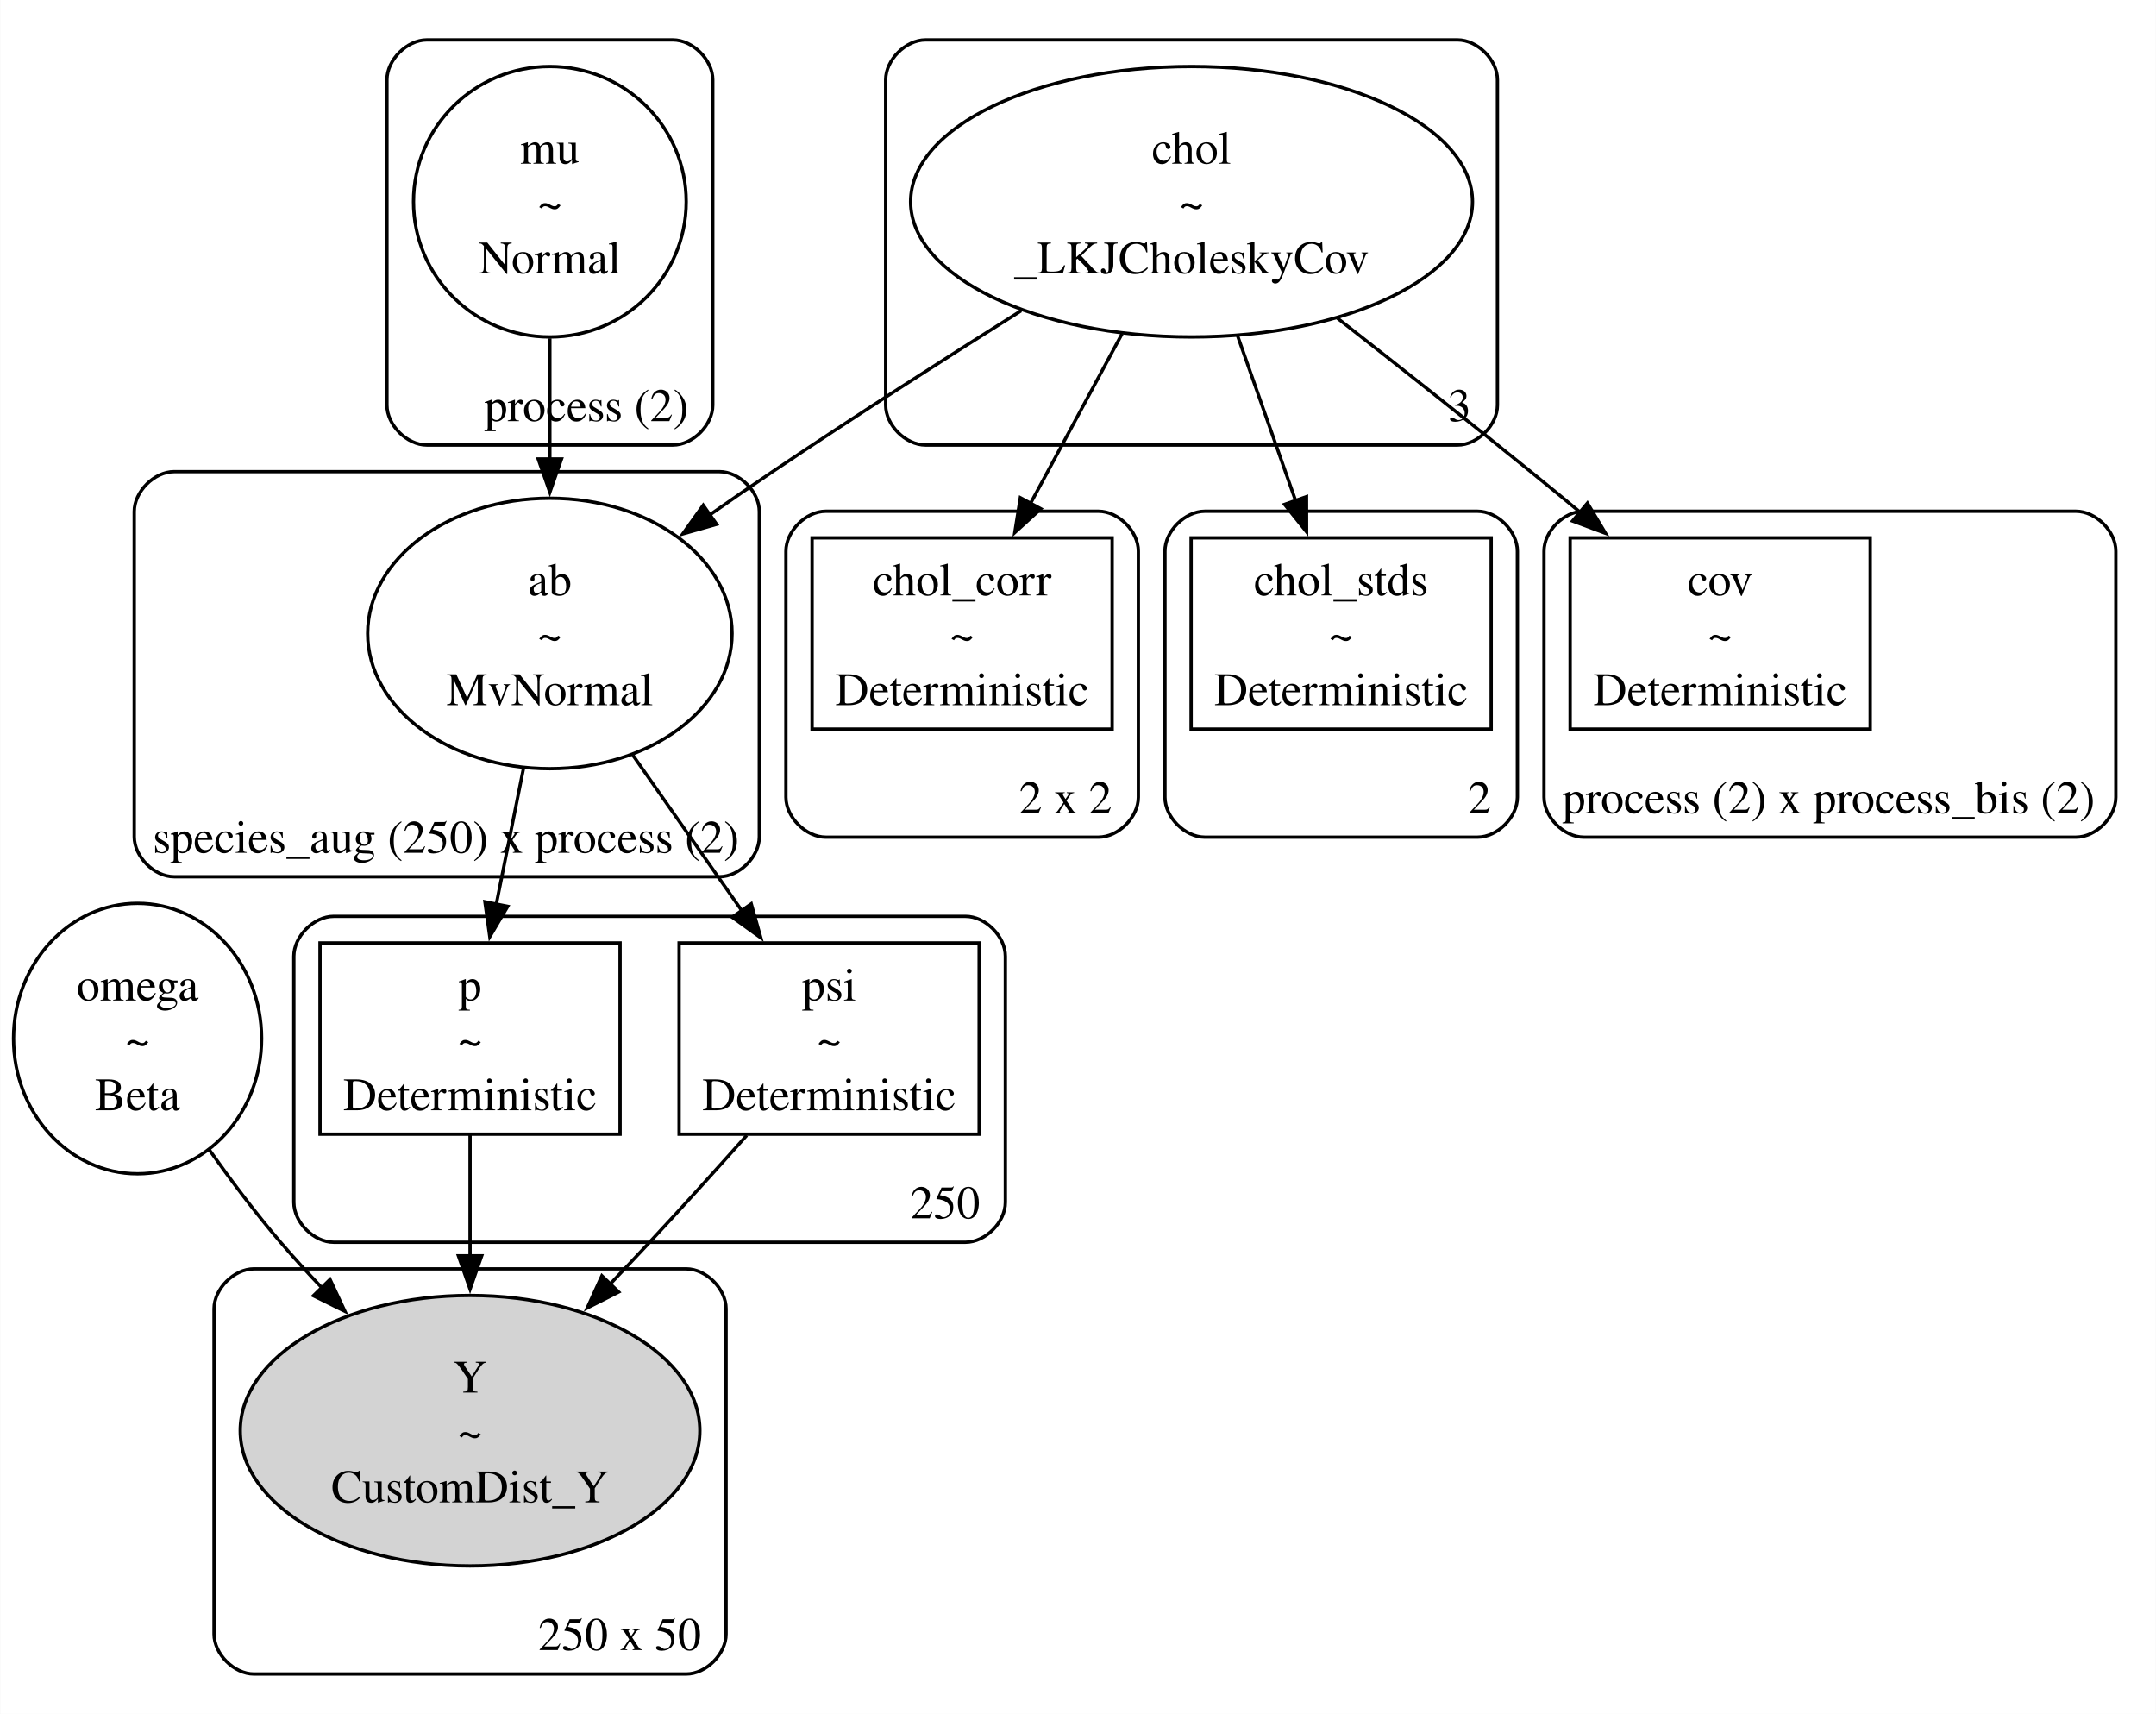
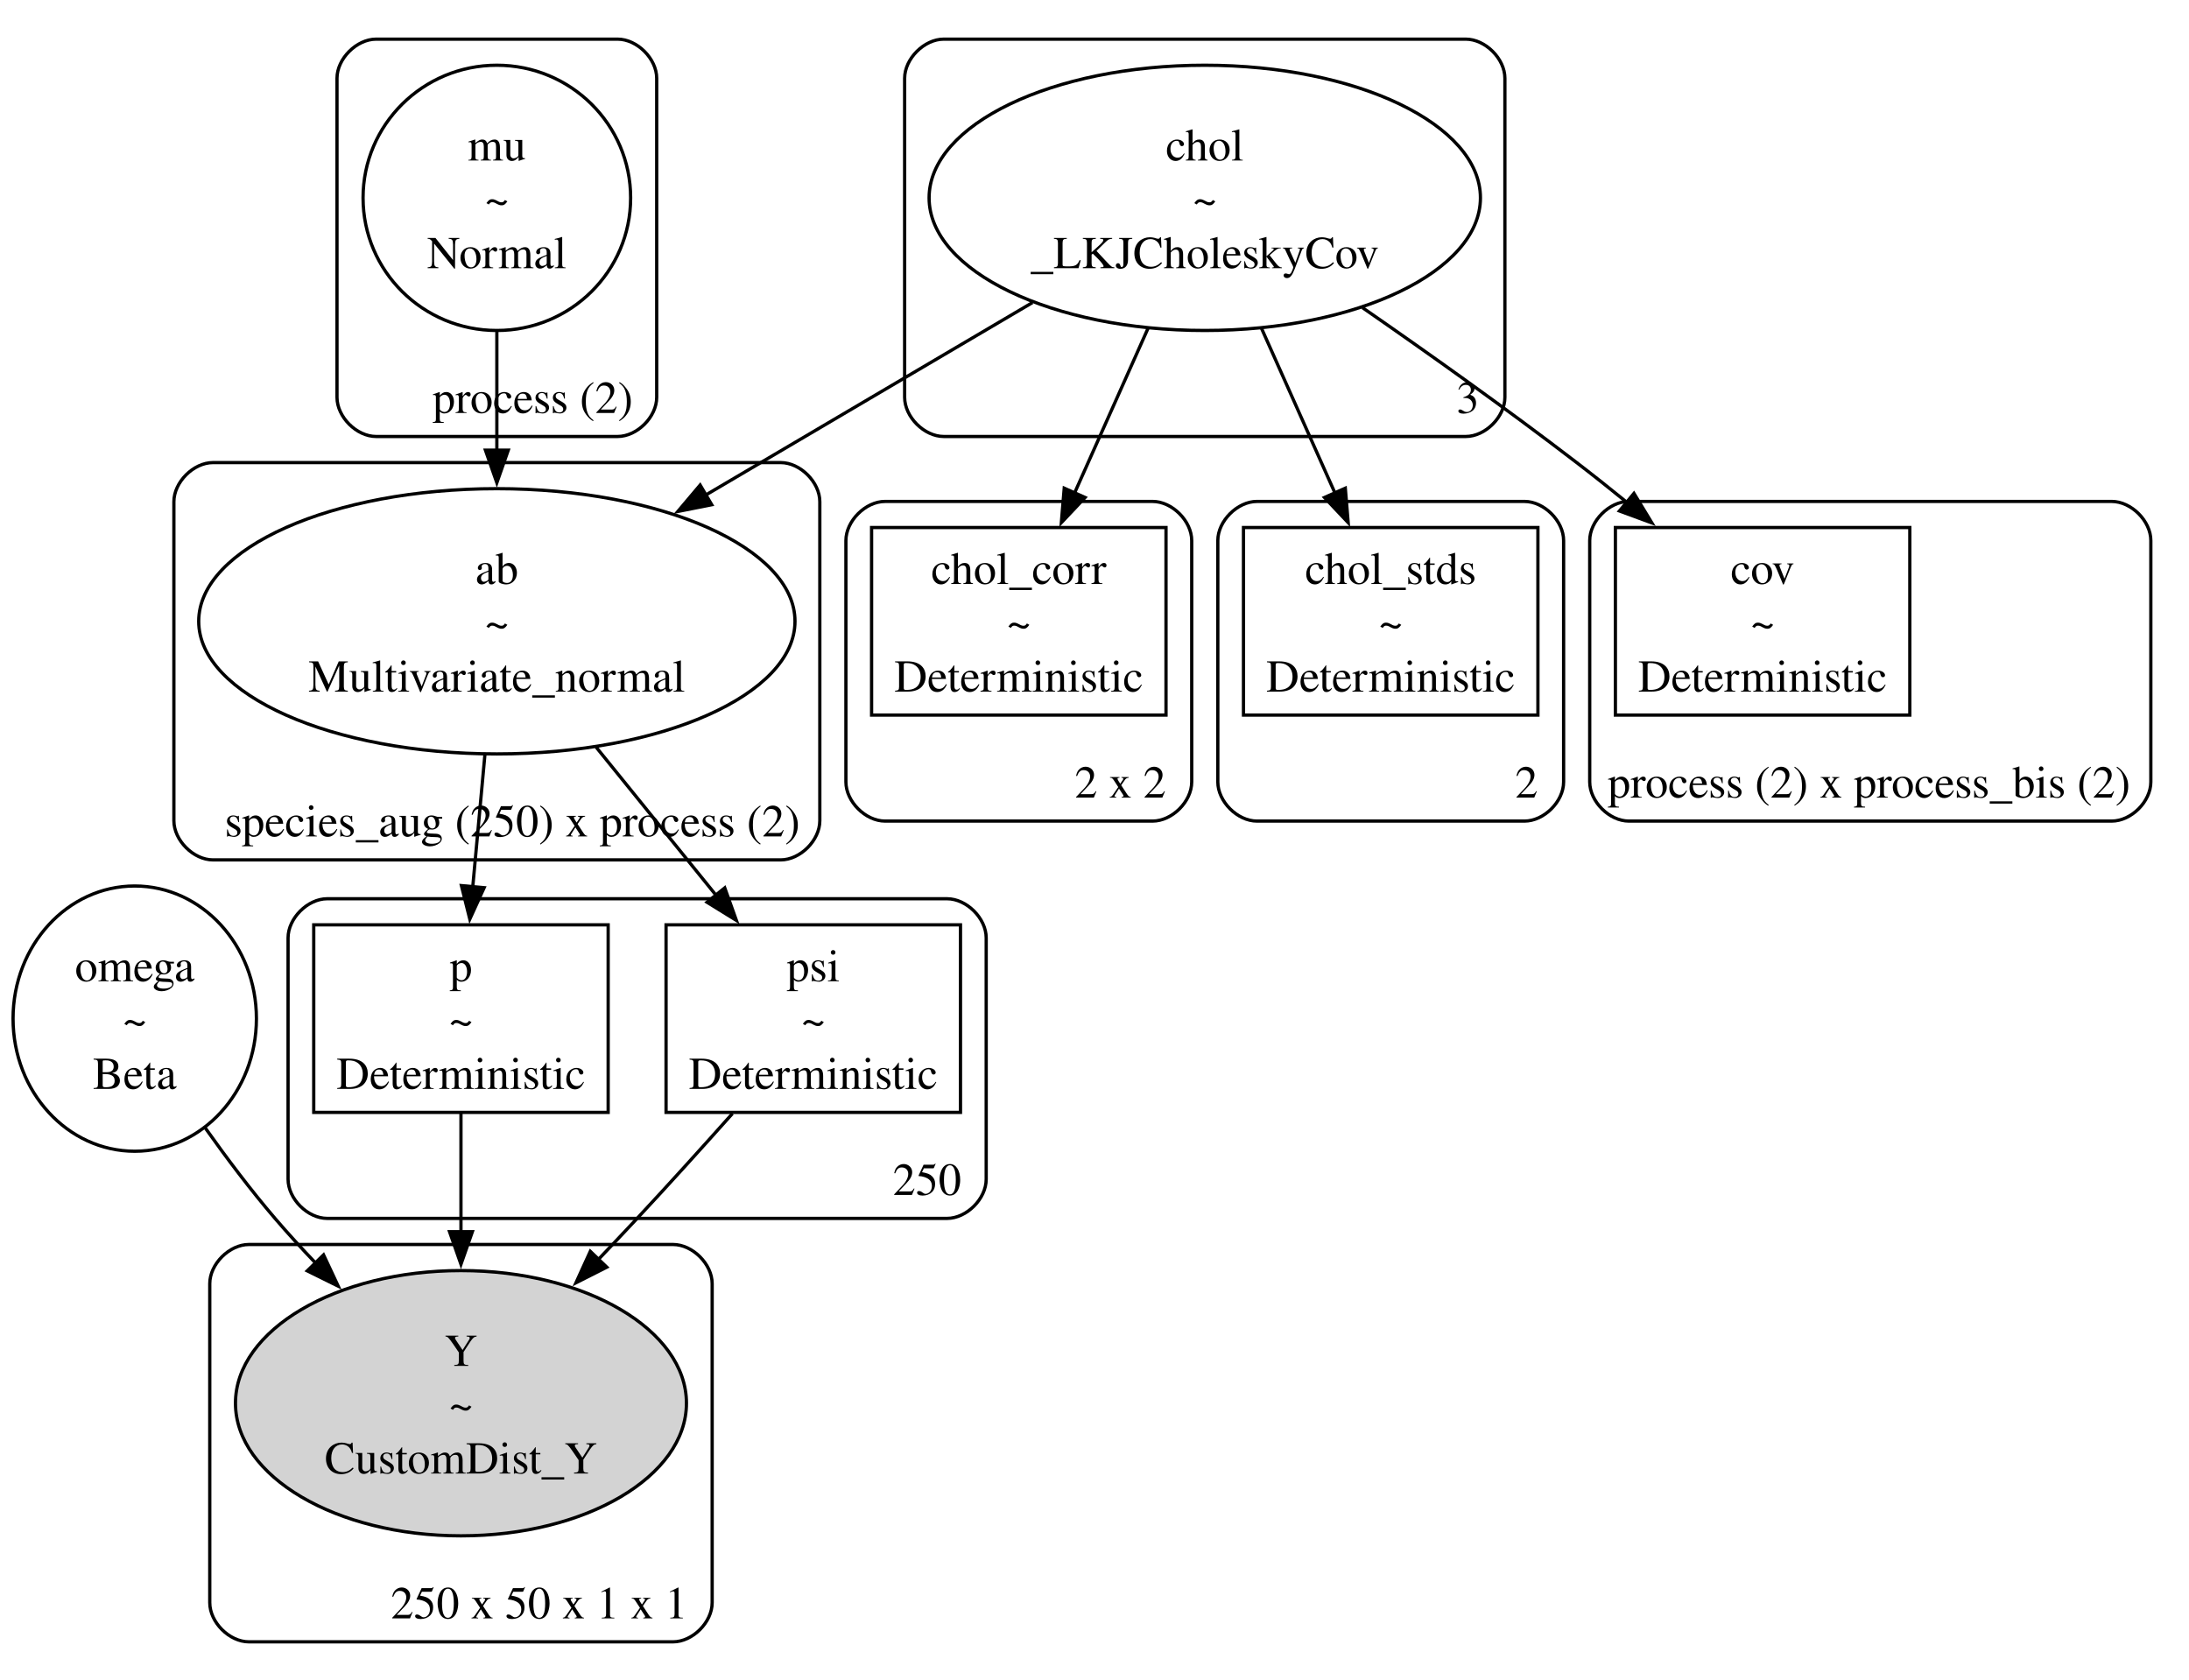
- <svg xmlns="http://www.w3.org/2000/svg" width="648pt" height="515pt" viewBox="0.00 0.00 648.30 515.36">
+ <svg xmlns="http://www.w3.org/2000/svg" width="671pt" height="515pt" viewBox="0.00 0.00 671.00 515.00">
  <g id="graph0" class="graph" transform="scale(1 1) rotate(0) translate(4 511.36)">
-     <polygon fill="white" stroke="none" points="-4,4 -4,-511.36 644.3,-511.36 644.3,4 -4,4" />
+     <polygon fill="white" stroke="none" points="-4,4 -4,-511.36 667.3,-511.36 667.3,4 -4,4" />
    <g id="clust1" class="cluster">
-       <path fill="none" stroke="black" d="M124.3,-377.54C124.3,-377.54 198.3,-377.54 198.3,-377.54 204.3,-377.54 210.3,-383.54 210.3,-389.54 210.3,-389.54 210.3,-487.36 210.3,-487.36 210.3,-493.36 204.3,-499.36 198.3,-499.36 198.3,-499.36 124.3,-499.36 124.3,-499.36 118.3,-499.36 112.3,-493.36 112.3,-487.36 112.3,-487.36 112.3,-389.54 112.3,-389.54 112.3,-383.54 118.3,-377.54 124.3,-377.54" />
-       <text text-anchor="middle" x="172.3" y="-384.74" font-family="Times,serif" font-size="14.00">process (2)</text>
+       <path fill="none" stroke="black" d="M111.3,-377.54C111.3,-377.54 185.3,-377.54 185.3,-377.54 191.3,-377.54 197.3,-383.54 197.3,-389.54 197.3,-389.54 197.3,-487.36 197.3,-487.36 197.3,-493.36 191.3,-499.36 185.3,-499.36 185.3,-499.36 111.3,-499.36 111.3,-499.36 105.3,-499.36 99.3,-493.36 99.3,-487.36 99.3,-487.36 99.3,-389.54 99.3,-389.54 99.3,-383.54 105.3,-377.54 111.3,-377.54" />
+       <text xml:space="preserve" text-anchor="middle" x="159.3" y="-384.74" font-family="Times,serif" font-size="14.00">process (2)</text>
    </g>
    <g id="clust2" class="cluster">
-       <path fill="none" stroke="black" d="M274.3,-377.54C274.3,-377.54 434.3,-377.54 434.3,-377.54 440.3,-377.54 446.3,-383.54 446.3,-389.54 446.3,-389.54 446.3,-487.36 446.3,-487.36 446.3,-493.36 440.3,-499.36 434.3,-499.36 434.3,-499.36 274.3,-499.36 274.3,-499.36 268.3,-499.36 262.3,-493.36 262.3,-487.36 262.3,-487.36 262.3,-389.54 262.3,-389.54 262.3,-383.54 268.3,-377.54 274.3,-377.54" />
-       <text text-anchor="middle" x="434.92" y="-384.74" font-family="Times,serif" font-size="14.00">3</text>
+       <path fill="none" stroke="black" d="M285.3,-377.54C285.3,-377.54 445.3,-377.54 445.3,-377.54 451.3,-377.54 457.3,-383.54 457.3,-389.54 457.3,-389.54 457.3,-487.36 457.3,-487.36 457.3,-493.36 451.3,-499.36 445.3,-499.36 445.3,-499.36 285.3,-499.36 285.3,-499.36 279.3,-499.36 273.3,-493.36 273.3,-487.36 273.3,-487.36 273.3,-389.54 273.3,-389.54 273.3,-383.54 279.3,-377.54 285.3,-377.54" />
+       <text xml:space="preserve" text-anchor="middle" x="445.92" y="-384.74" font-family="Times,serif" font-size="14.00">3</text>
    </g>
    <g id="clust3" class="cluster">
-       <path fill="none" stroke="black" d="M244.3,-259.63C244.3,-259.63 326.3,-259.63 326.3,-259.63 332.3,-259.63 338.3,-265.63 338.3,-271.63 338.3,-271.63 338.3,-345.63 338.3,-345.63 338.3,-351.63 332.3,-357.63 326.3,-357.63 326.3,-357.63 244.3,-357.63 244.3,-357.63 238.3,-357.63 232.3,-351.63 232.3,-345.63 232.3,-345.63 232.3,-271.63 232.3,-271.63 232.3,-265.63 238.3,-259.63 244.3,-259.63" />
-       <text text-anchor="middle" x="316.42" y="-266.83" font-family="Times,serif" font-size="14.00">2 x 2</text>
+       <path fill="none" stroke="black" d="M267.3,-259.63C267.3,-259.63 349.3,-259.63 349.3,-259.63 355.3,-259.63 361.3,-265.63 361.3,-271.63 361.3,-271.63 361.3,-345.63 361.3,-345.63 361.3,-351.63 355.3,-357.63 349.3,-357.63 349.3,-357.63 267.3,-357.63 267.3,-357.63 261.3,-357.63 255.3,-351.63 255.3,-345.63 255.3,-345.63 255.3,-271.63 255.3,-271.63 255.3,-265.63 261.3,-259.63 267.3,-259.63" />
+       <text xml:space="preserve" text-anchor="middle" x="339.42" y="-266.83" font-family="Times,serif" font-size="14.00">2 x 2</text>
    </g>
    <g id="clust4" class="cluster">
-       <path fill="none" stroke="black" d="M358.3,-259.63C358.3,-259.63 440.3,-259.63 440.3,-259.63 446.3,-259.63 452.3,-265.63 452.3,-271.63 452.3,-271.63 452.3,-345.63 452.3,-345.63 452.3,-351.63 446.3,-357.63 440.3,-357.63 440.3,-357.63 358.3,-357.63 358.3,-357.63 352.3,-357.63 346.3,-351.63 346.3,-345.63 346.3,-345.63 346.3,-271.63 346.3,-271.63 346.3,-265.63 352.3,-259.63 358.3,-259.63" />
-       <text text-anchor="middle" x="440.92" y="-266.83" font-family="Times,serif" font-size="14.00">2</text>
+       <path fill="none" stroke="black" d="M381.3,-259.63C381.3,-259.63 463.3,-259.63 463.3,-259.63 469.3,-259.63 475.3,-265.63 475.3,-271.63 475.3,-271.63 475.3,-345.63 475.3,-345.63 475.3,-351.63 469.3,-357.63 463.3,-357.63 463.3,-357.63 381.3,-357.63 381.3,-357.63 375.3,-357.63 369.3,-351.63 369.3,-345.63 369.3,-345.63 369.3,-271.63 369.3,-271.63 369.3,-265.63 375.3,-259.63 381.3,-259.63" />
+       <text xml:space="preserve" text-anchor="middle" x="463.92" y="-266.83" font-family="Times,serif" font-size="14.00">2</text>
    </g>
    <g id="clust5" class="cluster">
-       <path fill="none" stroke="black" d="M472.3,-259.63C472.3,-259.63 620.3,-259.63 620.3,-259.63 626.3,-259.63 632.3,-265.63 632.3,-271.63 632.3,-271.63 632.3,-345.63 632.3,-345.63 632.3,-351.63 626.3,-357.63 620.3,-357.63 620.3,-357.63 472.3,-357.63 472.3,-357.63 466.3,-357.63 460.3,-351.63 460.3,-345.63 460.3,-345.63 460.3,-271.63 460.3,-271.63 460.3,-265.63 466.3,-259.63 472.3,-259.63" />
-       <text text-anchor="middle" x="545.92" y="-266.83" font-family="Times,serif" font-size="14.00">process (2) x process_bis (2)</text>
+       <path fill="none" stroke="black" d="M495.3,-259.63C495.3,-259.63 643.3,-259.63 643.3,-259.63 649.3,-259.63 655.3,-265.63 655.3,-271.63 655.3,-271.63 655.3,-345.63 655.3,-345.63 655.3,-351.63 649.3,-357.63 643.3,-357.63 643.3,-357.63 495.3,-357.63 495.3,-357.63 489.3,-357.63 483.3,-351.63 483.3,-345.63 483.3,-345.63 483.3,-271.63 483.3,-271.63 483.3,-265.63 489.3,-259.63 495.3,-259.63" />
+       <text xml:space="preserve" text-anchor="middle" x="568.92" y="-266.83" font-family="Times,serif" font-size="14.00">process (2) x process_bis (2)</text>
    </g>
    <g id="clust6" class="cluster">
-       <path fill="none" stroke="black" d="M48.3,-247.73C48.3,-247.73 212.3,-247.73 212.3,-247.73 218.3,-247.73 224.3,-253.73 224.3,-259.73 224.3,-259.73 224.3,-357.54 224.3,-357.54 224.3,-363.54 218.3,-369.54 212.3,-369.54 212.3,-369.54 48.3,-369.54 48.3,-369.54 42.3,-369.54 36.3,-363.54 36.3,-357.54 36.3,-357.54 36.3,-259.73 36.3,-259.73 36.3,-253.73 42.3,-247.73 48.3,-247.73" />
-       <text text-anchor="middle" x="130.05" y="-254.93" font-family="Times,serif" font-size="14.00">species_aug (250) x process (2)</text>
+       <path fill="none" stroke="black" d="M61.3,-247.73C61.3,-247.73 235.3,-247.73 235.3,-247.73 241.3,-247.73 247.3,-253.73 247.3,-259.73 247.3,-259.73 247.3,-357.54 247.3,-357.54 247.3,-363.54 241.3,-369.54 235.3,-369.54 235.3,-369.54 61.3,-369.54 61.3,-369.54 55.3,-369.54 49.3,-363.54 49.3,-357.54 49.3,-357.54 49.3,-259.73 49.3,-259.73 49.3,-253.73 55.3,-247.73 61.3,-247.73" />
+       <text xml:space="preserve" text-anchor="middle" x="153.05" y="-254.93" font-family="Times,serif" font-size="14.00">species_aug (250) x process (2)</text>
    </g>
    <g id="clust7" class="cluster">
      <path fill="none" stroke="black" d="M96.3,-137.82C96.3,-137.82 286.3,-137.82 286.3,-137.82 292.3,-137.82 298.3,-143.82 298.3,-149.82 298.3,-149.82 298.3,-223.82 298.3,-223.82 298.3,-229.82 292.3,-235.82 286.3,-235.82 286.3,-235.82 96.3,-235.82 96.3,-235.82 90.3,-235.82 84.3,-229.82 84.3,-223.82 84.3,-223.82 84.3,-149.82 84.3,-149.82 84.3,-143.82 90.3,-137.82 96.3,-137.82" />
-       <text text-anchor="middle" x="280.17" y="-145.02" font-family="Times,serif" font-size="14.00">250</text>
+       <text xml:space="preserve" text-anchor="middle" x="280.17" y="-145.02" font-family="Times,serif" font-size="14.00">250</text>
    </g>
    <g id="clust8" class="cluster">
      <path fill="none" stroke="black" d="M72.3,-8C72.3,-8 202.3,-8 202.3,-8 208.3,-8 214.3,-14 214.3,-20 214.3,-20 214.3,-117.82 214.3,-117.82 214.3,-123.82 208.3,-129.82 202.3,-129.82 202.3,-129.82 72.3,-129.82 72.3,-129.82 66.3,-129.82 60.3,-123.82 60.3,-117.82 60.3,-117.82 60.3,-20 60.3,-20 60.3,-14 66.3,-8 72.3,-8" />
-       <text text-anchor="middle" x="182.3" y="-15.2" font-family="Times,serif" font-size="14.00">250 x 50</text>
+       <text xml:space="preserve" text-anchor="middle" x="161.3" y="-15.2" font-family="Times,serif" font-size="14.00">250 x 50 x 1 x 1</text>
    </g>
    <g id="node1" class="node">
      <ellipse fill="none" stroke="black" cx="37.3" cy="-199.07" rx="37.3" ry="40.66" />
-       <text text-anchor="middle" x="37.3" y="-210.52" font-family="Times,serif" font-size="14.00">omega</text>
-       <text text-anchor="middle" x="37.3" y="-194.02" font-family="Times,serif" font-size="14.00">~</text>
-       <text text-anchor="middle" x="37.3" y="-177.52" font-family="Times,serif" font-size="14.00">Beta</text>
+       <text xml:space="preserve" text-anchor="middle" x="37.3" y="-210.52" font-family="Times,serif" font-size="14.00">omega</text>
+       <text xml:space="preserve" text-anchor="middle" x="37.3" y="-194.02" font-family="Times,serif" font-size="14.00">~</text>
+       <text xml:space="preserve" text-anchor="middle" x="37.3" y="-177.52" font-family="Times,serif" font-size="14.00">Beta</text>
    </g>
    <g id="node10" class="node">
      <ellipse fill="lightgrey" stroke="black" cx="137.3" cy="-81.16" rx="69.12" ry="40.66" />
-       <text text-anchor="middle" x="137.3" y="-92.61" font-family="Times,serif" font-size="14.00">Y</text>
-       <text text-anchor="middle" x="137.3" y="-76.11" font-family="Times,serif" font-size="14.00">~</text>
-       <text text-anchor="middle" x="137.3" y="-59.61" font-family="Times,serif" font-size="14.00">CustomDist_Y</text>
+       <text xml:space="preserve" text-anchor="middle" x="137.3" y="-92.61" font-family="Times,serif" font-size="14.00">Y</text>
+       <text xml:space="preserve" text-anchor="middle" x="137.3" y="-76.11" font-family="Times,serif" font-size="14.00">~</text>
+       <text xml:space="preserve" text-anchor="middle" x="137.3" y="-59.61" font-family="Times,serif" font-size="14.00">CustomDist_Y</text>
    </g>
-     <g id="edge8" class="edge">
+     <g id="edge9" class="edge">
      <path fill="none" stroke="black" d="M58.82,-165.69C65.39,-156.43 72.86,-146.5 80.3,-137.82 84.24,-133.22 88.49,-128.57 92.85,-124.02" />
      <polygon fill="black" stroke="black" points="95.18,-126.64 99.67,-117.05 90.18,-121.74 95.18,-126.64" />
    </g>
    <g id="node2" class="node">
-       <ellipse fill="none" stroke="black" cx="161.3" cy="-450.7" rx="41.01" ry="40.66" />
-       <text text-anchor="middle" x="161.3" y="-462.15" font-family="Times,serif" font-size="14.00">mu</text>
-       <text text-anchor="middle" x="161.3" y="-445.65" font-family="Times,serif" font-size="14.00">~</text>
-       <text text-anchor="middle" x="161.3" y="-429.15" font-family="Times,serif" font-size="14.00">Normal</text>
+       <ellipse fill="none" stroke="black" cx="148.3" cy="-450.7" rx="41.01" ry="40.66" />
+       <text xml:space="preserve" text-anchor="middle" x="148.3" y="-462.15" font-family="Times,serif" font-size="14.00">mu</text>
+       <text xml:space="preserve" text-anchor="middle" x="148.3" y="-445.65" font-family="Times,serif" font-size="14.00">~</text>
+       <text xml:space="preserve" text-anchor="middle" x="148.3" y="-429.15" font-family="Times,serif" font-size="14.00">Normal</text>
    </g>
    <g id="node7" class="node">
-       <ellipse fill="none" stroke="black" cx="161.3" cy="-320.88" rx="54.8" ry="40.66" />
-       <text text-anchor="middle" x="161.3" y="-332.33" font-family="Times,serif" font-size="14.00">ab</text>
-       <text text-anchor="middle" x="161.3" y="-315.83" font-family="Times,serif" font-size="14.00">~</text>
-       <text text-anchor="middle" x="161.3" y="-299.33" font-family="Times,serif" font-size="14.00">MvNormal</text>
+       <ellipse fill="none" stroke="black" cx="148.3" cy="-320.88" rx="91.39" ry="40.66" />
+       <text xml:space="preserve" text-anchor="middle" x="148.3" y="-332.33" font-family="Times,serif" font-size="14.00">ab</text>
+       <text xml:space="preserve" text-anchor="middle" x="148.3" y="-315.83" font-family="Times,serif" font-size="14.00">~</text>
+       <text xml:space="preserve" text-anchor="middle" x="148.3" y="-299.33" font-family="Times,serif" font-size="14.00">Multivariate_normal</text>
+     </g>
+     <g id="edge4" class="edge">
+       <path fill="none" stroke="black" d="M148.3,-409.61C148.3,-398.07 148.3,-385.32 148.3,-373.2" />
+       <polygon fill="black" stroke="black" points="151.8,-373.35 148.3,-363.35 144.8,-373.35 151.8,-373.35" />
+     </g>
+     <g id="node3" class="node">
+       <ellipse fill="none" stroke="black" cx="365.3" cy="-450.7" rx="84.5" ry="40.66" />
+       <text xml:space="preserve" text-anchor="middle" x="365.3" y="-462.15" font-family="Times,serif" font-size="14.00">chol</text>
+       <text xml:space="preserve" text-anchor="middle" x="365.3" y="-445.65" font-family="Times,serif" font-size="14.00">~</text>
+       <text xml:space="preserve" text-anchor="middle" x="365.3" y="-429.15" font-family="Times,serif" font-size="14.00">_LKJCholeskyCov</text>
+     </g>
+     <g id="node4" class="node">
+       <polygon fill="none" stroke="black" points="353.42,-349.63 263.17,-349.63 263.17,-292.13 353.42,-292.13 353.42,-349.63" />
+       <text xml:space="preserve" text-anchor="middle" x="308.3" y="-332.33" font-family="Times,serif" font-size="14.00">chol_corr</text>
+       <text xml:space="preserve" text-anchor="middle" x="308.3" y="-315.83" font-family="Times,serif" font-size="14.00">~</text>
+       <text xml:space="preserve" text-anchor="middle" x="308.3" y="-299.33" font-family="Times,serif" font-size="14.00">Deterministic</text>
+     </g>
+     <g id="edge1" class="edge">
+       <path fill="none" stroke="black" d="M347.89,-410.66C340.69,-394.52 332.38,-375.87 325.23,-359.85" />
+       <polygon fill="black" stroke="black" points="328.61,-358.84 321.34,-351.13 322.22,-361.69 328.61,-358.84" />
+     </g>
+     <g id="node5" class="node">
+       <polygon fill="none" stroke="black" points="467.42,-349.63 377.17,-349.63 377.17,-292.13 467.42,-292.13 467.42,-349.63" />
+       <text xml:space="preserve" text-anchor="middle" x="422.3" y="-332.33" font-family="Times,serif" font-size="14.00">chol_stds</text>
+       <text xml:space="preserve" text-anchor="middle" x="422.3" y="-315.83" font-family="Times,serif" font-size="14.00">~</text>
+       <text xml:space="preserve" text-anchor="middle" x="422.3" y="-299.33" font-family="Times,serif" font-size="14.00">Deterministic</text>
+     </g>
+     <g id="edge2" class="edge">
+       <path fill="none" stroke="black" d="M382.71,-410.66C389.91,-394.52 398.22,-375.87 405.37,-359.85" />
+       <polygon fill="black" stroke="black" points="408.38,-361.69 409.26,-351.13 401.99,-358.84 408.38,-361.69" />
+     </g>
+     <g id="node6" class="node">
+       <polygon fill="none" stroke="black" points="581.42,-349.63 491.17,-349.63 491.17,-292.13 581.42,-292.13 581.42,-349.63" />
+       <text xml:space="preserve" text-anchor="middle" x="536.3" y="-332.33" font-family="Times,serif" font-size="14.00">cov</text>
+       <text xml:space="preserve" text-anchor="middle" x="536.3" y="-315.83" font-family="Times,serif" font-size="14.00">~</text>
+       <text xml:space="preserve" text-anchor="middle" x="536.3" y="-299.33" font-family="Times,serif" font-size="14.00">Deterministic</text>
+     </g>
+     <g id="edge3" class="edge">
+       <path fill="none" stroke="black" d="M413.64,-417.04C434.17,-402.83 458.19,-385.75 479.3,-369.54 484.41,-365.62 489.7,-361.41 494.9,-357.18" />
+       <polygon fill="black" stroke="black" points="496.86,-360.1 502.36,-351.04 492.41,-354.7 496.86,-360.1" />
    </g>
    <g id="edge5" class="edge">
-       <path fill="none" stroke="black" d="M161.3,-409.61C161.3,-398.07 161.3,-385.32 161.3,-373.2" />
-       <polygon fill="black" stroke="black" points="164.8,-373.35 161.3,-363.35 157.8,-373.35 164.8,-373.35" />
-     </g>
-     <g id="node3" class="node">
-       <ellipse fill="none" stroke="black" cx="354.3" cy="-450.7" rx="84.5" ry="40.66" />
-       <text text-anchor="middle" x="354.3" y="-462.15" font-family="Times,serif" font-size="14.00">chol</text>
-       <text text-anchor="middle" x="354.3" y="-445.65" font-family="Times,serif" font-size="14.00">~</text>
-       <text text-anchor="middle" x="354.3" y="-429.15" font-family="Times,serif" font-size="14.00">_LKJCholeskyCov</text>
-     </g>
-     <g id="node4" class="node">
-       <polygon fill="none" stroke="black" points="330.42,-349.63 240.17,-349.63 240.17,-292.13 330.42,-292.13 330.42,-349.63" />
-       <text text-anchor="middle" x="285.3" y="-332.33" font-family="Times,serif" font-size="14.00">chol_corr</text>
-       <text text-anchor="middle" x="285.3" y="-315.83" font-family="Times,serif" font-size="14.00">~</text>
-       <text text-anchor="middle" x="285.3" y="-299.33" font-family="Times,serif" font-size="14.00">Deterministic</text>
-     </g>
-     <g id="edge1" class="edge">
-       <path fill="none" stroke="black" d="M333.41,-411.01C324.61,-394.7 314.4,-375.78 305.65,-359.58" />
-       <polygon fill="black" stroke="black" points="308.97,-358.37 301.14,-351.23 302.81,-361.69 308.97,-358.37" />
-     </g>
-     <g id="node5" class="node">
-       <polygon fill="none" stroke="black" points="444.42,-349.63 354.17,-349.63 354.17,-292.13 444.42,-292.13 444.42,-349.63" />
-       <text text-anchor="middle" x="399.3" y="-332.33" font-family="Times,serif" font-size="14.00">chol_stds</text>
-       <text text-anchor="middle" x="399.3" y="-315.83" font-family="Times,serif" font-size="14.00">~</text>
-       <text text-anchor="middle" x="399.3" y="-299.33" font-family="Times,serif" font-size="14.00">Deterministic</text>
-     </g>
-     <g id="edge2" class="edge">
-       <path fill="none" stroke="black" d="M368.17,-410.31C373.75,-394.46 380.17,-376.23 385.72,-360.46" />
-       <polygon fill="black" stroke="black" points="388.88,-362.02 388.9,-351.42 382.28,-359.69 388.88,-362.02" />
-     </g>
-     <g id="node6" class="node">
-       <polygon fill="none" stroke="black" points="558.42,-349.63 468.17,-349.63 468.17,-292.13 558.42,-292.13 558.42,-349.63" />
-       <text text-anchor="middle" x="513.3" y="-332.33" font-family="Times,serif" font-size="14.00">cov</text>
-       <text text-anchor="middle" x="513.3" y="-315.83" font-family="Times,serif" font-size="14.00">~</text>
-       <text text-anchor="middle" x="513.3" y="-299.33" font-family="Times,serif" font-size="14.00">Deterministic</text>
-     </g>
-     <g id="edge3" class="edge">
-       <path fill="none" stroke="black" d="M398.21,-415.66C416.3,-401.52 437.4,-384.86 456.3,-369.54 461.24,-365.54 466.4,-361.3 471.5,-357.08" />
-       <polygon fill="black" stroke="black" points="473.37,-360.08 478.82,-351 468.89,-354.7 473.37,-360.08" />
-     </g>
-     <g id="edge4" class="edge">
-       <path fill="none" stroke="black" d="M303.03,-417.92C280,-403.44 252.6,-385.9 228.3,-369.54 222.09,-365.37 215.62,-360.9 209.25,-356.44" />
-       <polygon fill="black" stroke="black" points="211.46,-353.72 201.27,-350.82 207.43,-359.44 211.46,-353.72" />
+       <path fill="none" stroke="black" d="M312.49,-418.6C282.25,-400.78 244.09,-378.31 212.17,-359.5" />
+       <polygon fill="black" stroke="black" points="214.17,-356.62 203.78,-354.56 210.62,-362.66 214.17,-356.62" />
    </g>
    <g id="node8" class="node">
      <polygon fill="none" stroke="black" points="182.42,-227.82 92.17,-227.82 92.17,-170.32 182.42,-170.32 182.42,-227.82" />
-       <text text-anchor="middle" x="137.3" y="-210.52" font-family="Times,serif" font-size="14.00">p</text>
-       <text text-anchor="middle" x="137.3" y="-194.02" font-family="Times,serif" font-size="14.00">~</text>
-       <text text-anchor="middle" x="137.3" y="-177.52" font-family="Times,serif" font-size="14.00">Deterministic</text>
+       <text xml:space="preserve" text-anchor="middle" x="137.3" y="-210.52" font-family="Times,serif" font-size="14.00">p</text>
+       <text xml:space="preserve" text-anchor="middle" x="137.3" y="-194.02" font-family="Times,serif" font-size="14.00">~</text>
+       <text xml:space="preserve" text-anchor="middle" x="137.3" y="-177.52" font-family="Times,serif" font-size="14.00">Deterministic</text>
    </g>
    <g id="edge6" class="edge">
-       <path fill="none" stroke="black" d="M153.37,-280.32C150.73,-267.14 147.8,-252.47 145.16,-239.31" />
-       <polygon fill="black" stroke="black" points="148.63,-238.82 143.24,-229.7 141.77,-240.19 148.63,-238.82" />
+       <path fill="none" stroke="black" d="M144.64,-279.99C143.44,-266.96 142.11,-252.5 140.92,-239.5" />
+       <polygon fill="black" stroke="black" points="144.41,-239.21 140.01,-229.57 137.44,-239.85 144.41,-239.21" />
    </g>
    <g id="node9" class="node">
      <polygon fill="none" stroke="black" points="290.42,-227.82 200.17,-227.82 200.17,-170.32 290.42,-170.32 290.42,-227.82" />
-       <text text-anchor="middle" x="245.3" y="-210.52" font-family="Times,serif" font-size="14.00">psi</text>
-       <text text-anchor="middle" x="245.3" y="-194.02" font-family="Times,serif" font-size="14.00">~</text>
-       <text text-anchor="middle" x="245.3" y="-177.52" font-family="Times,serif" font-size="14.00">Deterministic</text>
+       <text xml:space="preserve" text-anchor="middle" x="245.3" y="-210.52" font-family="Times,serif" font-size="14.00">psi</text>
+       <text xml:space="preserve" text-anchor="middle" x="245.3" y="-194.02" font-family="Times,serif" font-size="14.00">~</text>
+       <text xml:space="preserve" text-anchor="middle" x="245.3" y="-177.52" font-family="Times,serif" font-size="14.00">Deterministic</text>
    </g>
    <g id="edge7" class="edge">
-       <path fill="none" stroke="black" d="M186.28,-284.26C196.69,-269.41 208.78,-252.16 219.3,-237.15" />
-       <polygon fill="black" stroke="black" points="221.87,-239.58 224.75,-229.38 216.14,-235.56 221.87,-239.58" />
+       <path fill="none" stroke="black" d="M178.73,-282.3C190.5,-267.75 203.94,-251.15 215.65,-236.7" />
+       <polygon fill="black" stroke="black" points="218.16,-239.16 221.73,-229.18 212.72,-234.75 218.16,-239.16" />
    </g>
-     <g id="edge9" class="edge">
+     <g id="edge8" class="edge">
      <path fill="none" stroke="black" d="M137.3,-170.01C137.3,-159.03 137.3,-146.08 137.3,-133.55" />
      <polygon fill="black" stroke="black" points="140.8,-133.74 137.3,-123.74 133.8,-133.74 140.8,-133.74" />
    </g>
    <g id="edge10" class="edge">
      <path fill="none" stroke="black" d="M220.52,-169.96C211.42,-159.76 200.98,-148.19 191.3,-137.82 187.44,-133.68 183.39,-129.4 179.32,-125.13" />
      <polygon fill="black" stroke="black" points="182,-122.87 172.55,-118.08 176.95,-127.72 182,-122.87" />
    </g>
  </g>
</svg>
